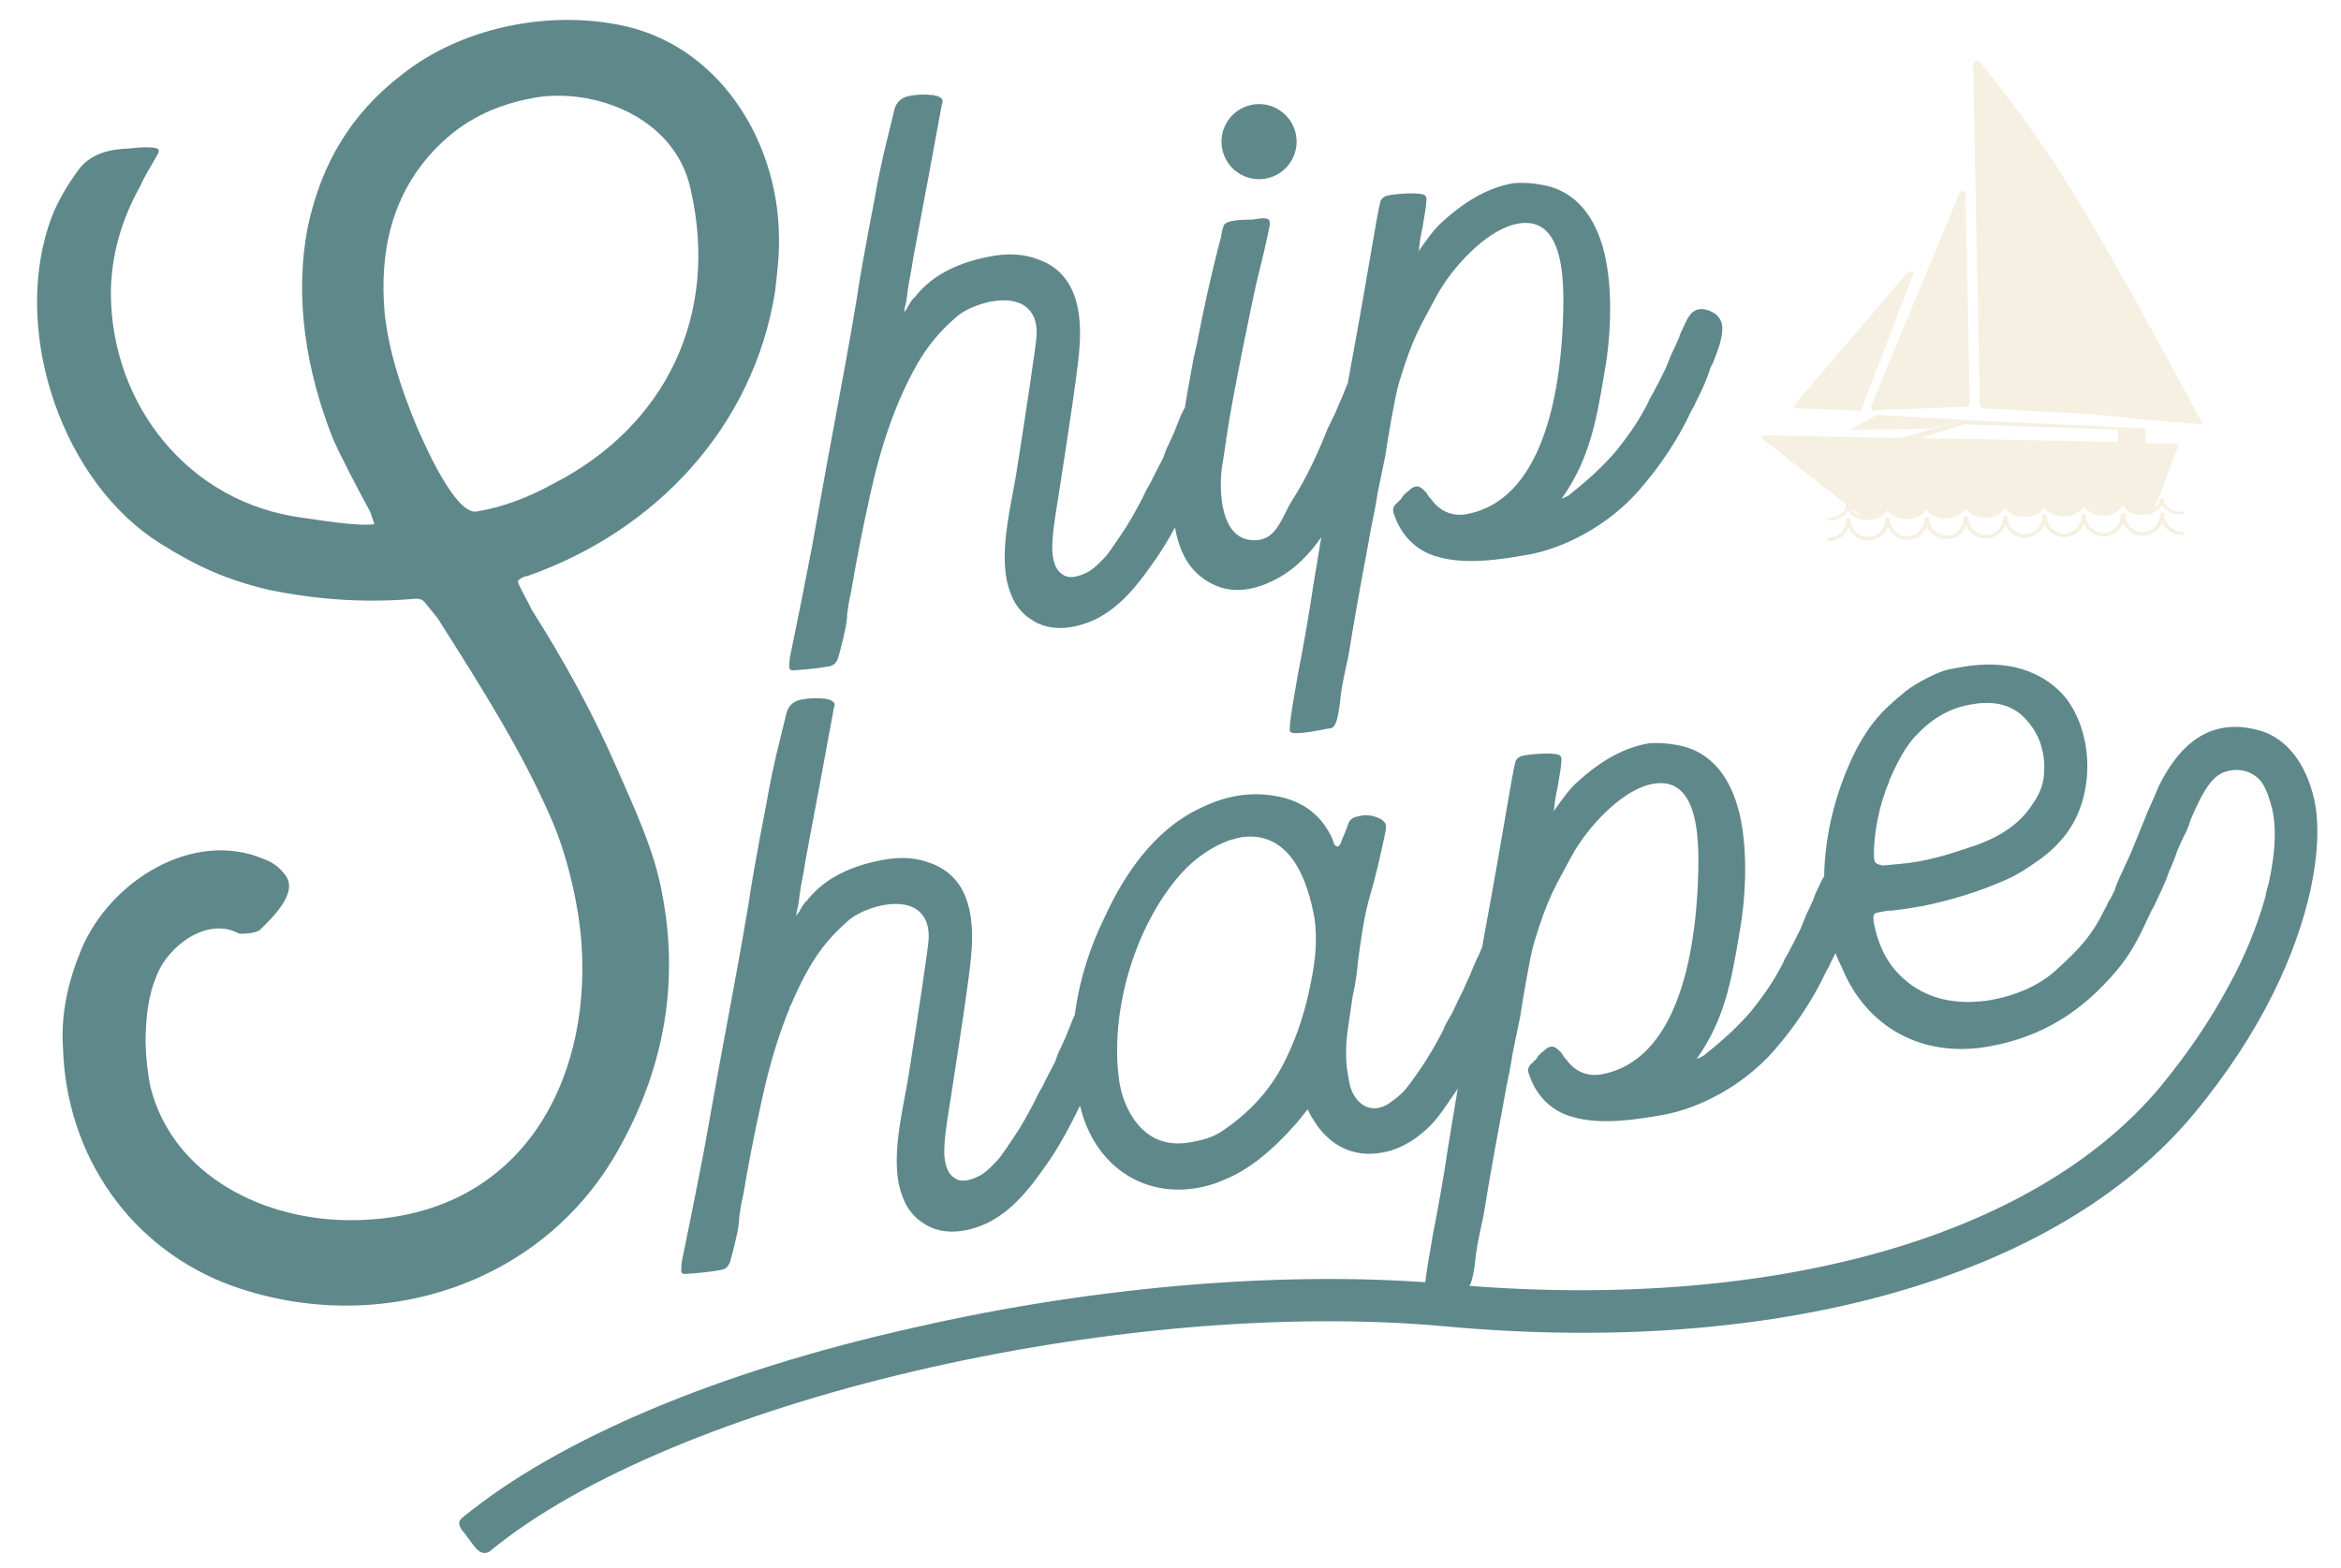
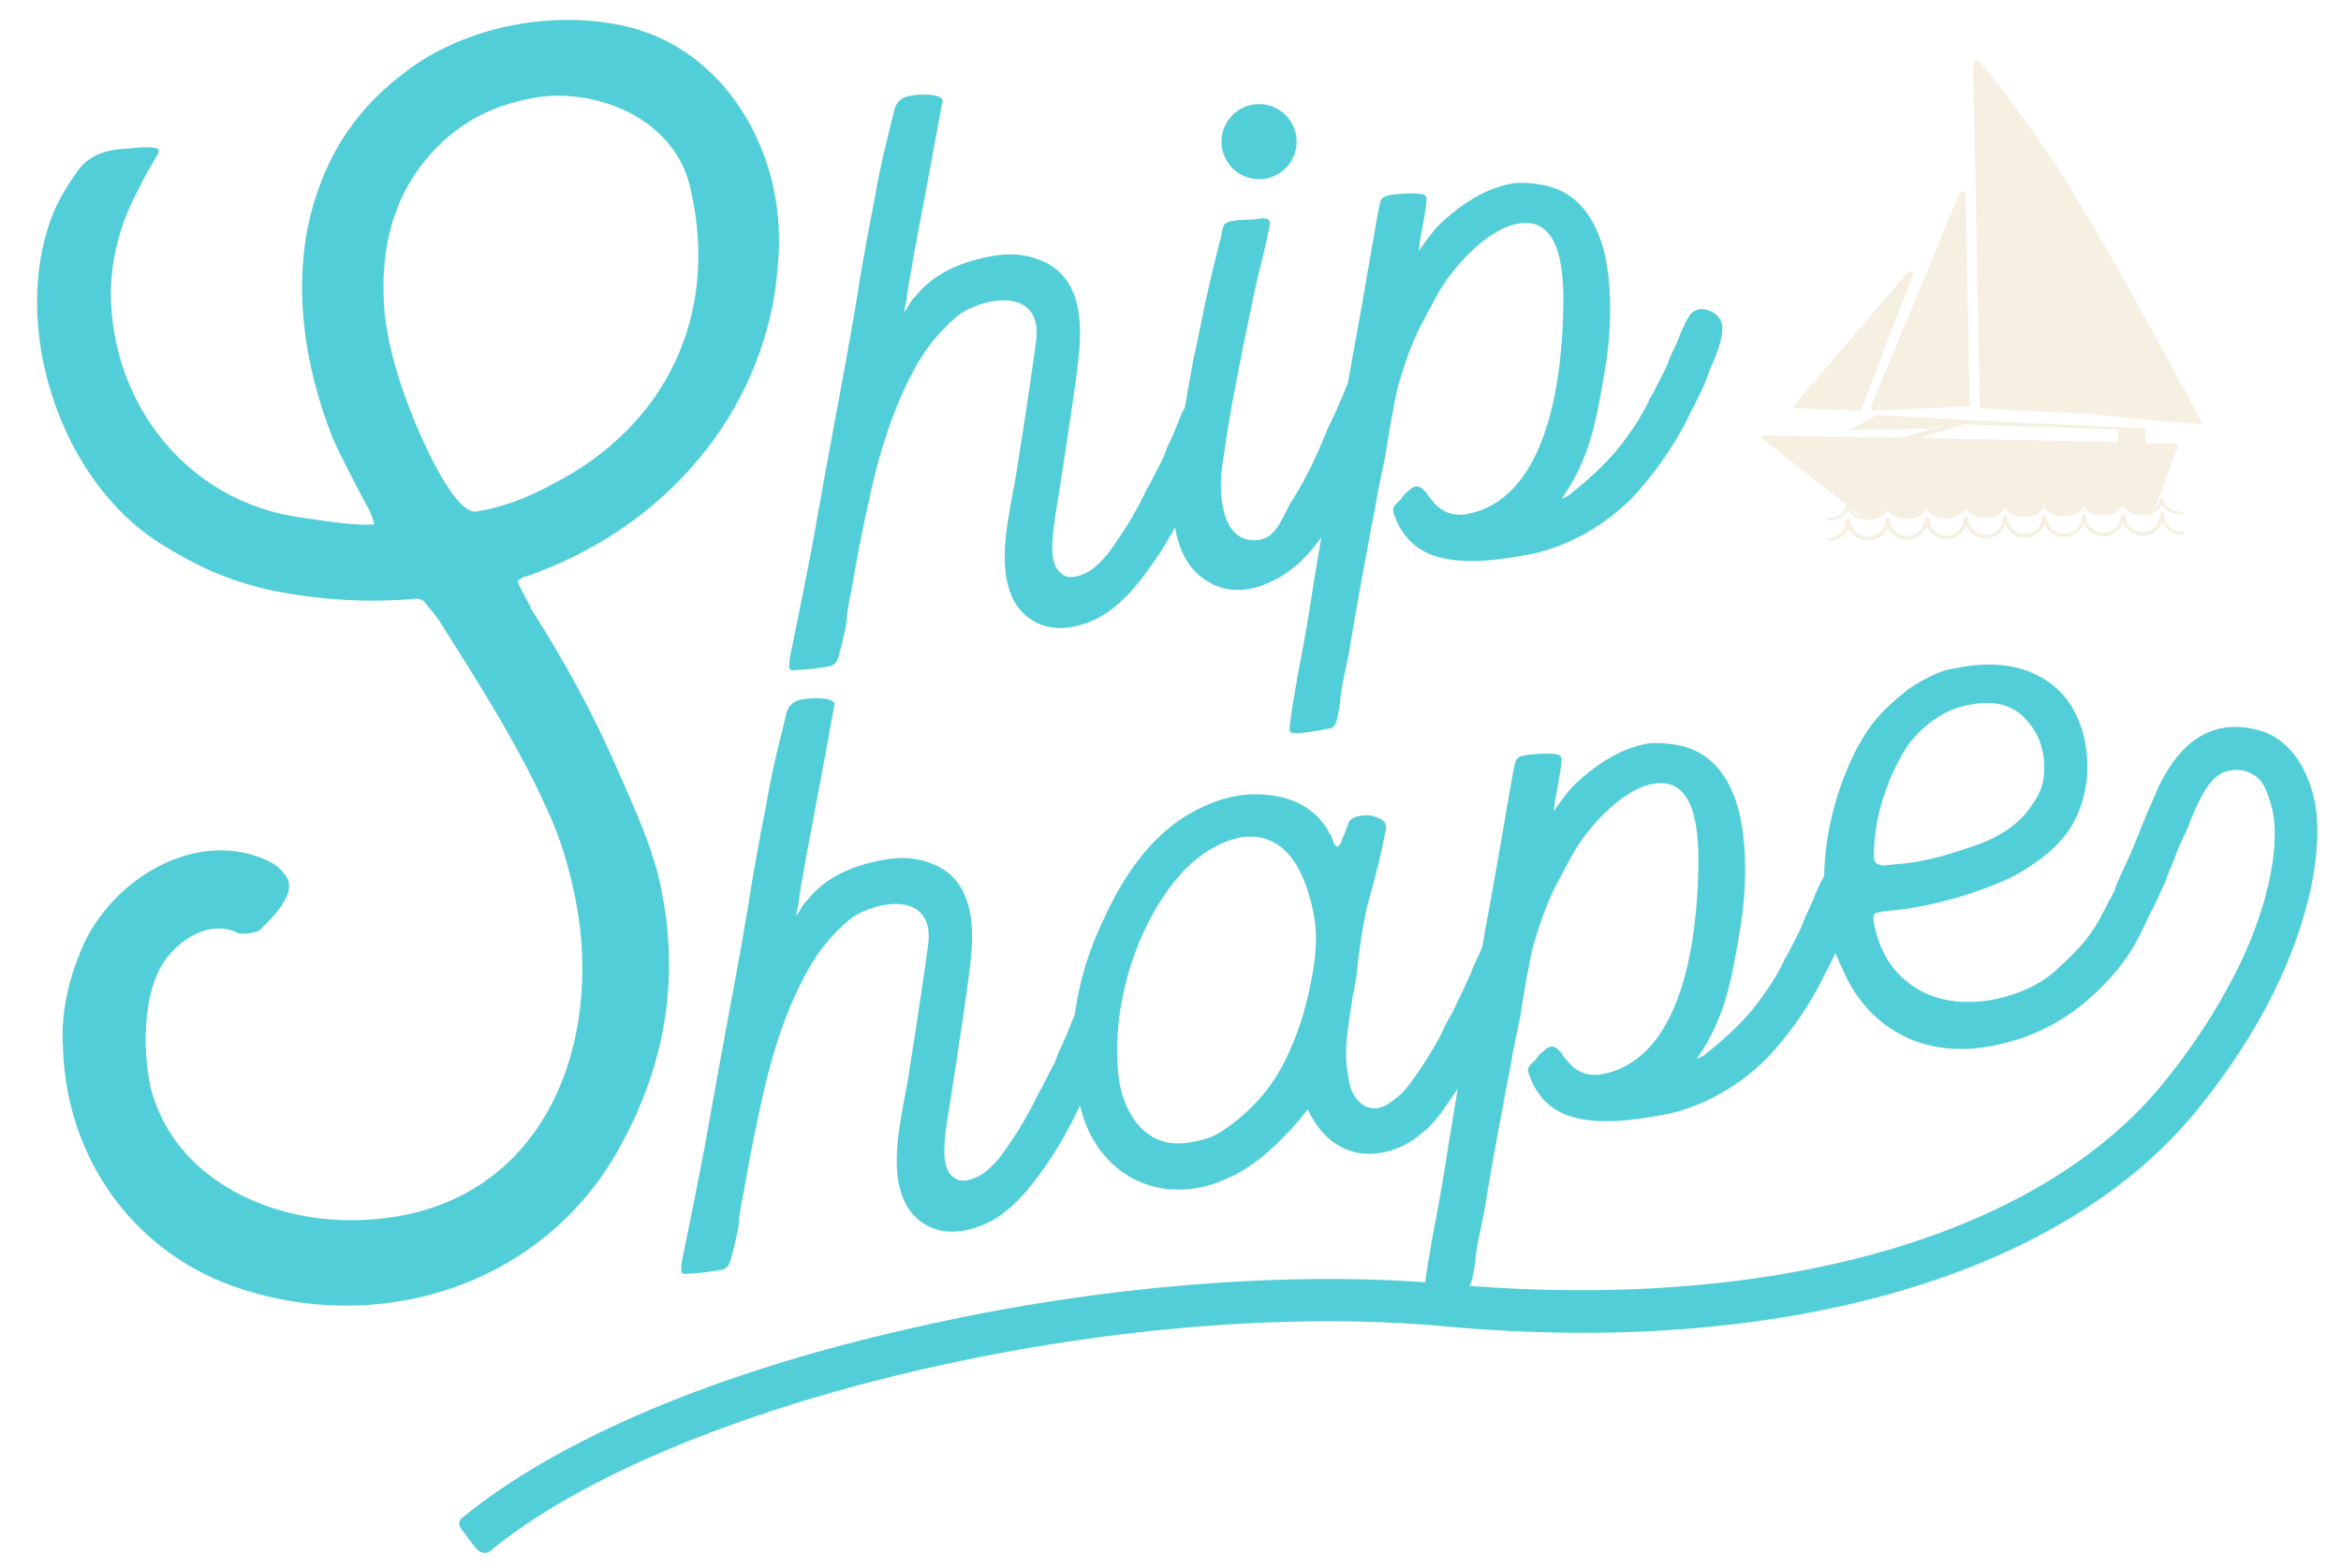
<svg xmlns="http://www.w3.org/2000/svg" xmlns:xlink="http://www.w3.org/1999/xlink" version="1.1" x="0px" y="0px" viewBox="0 0 727 487" enable-background="new 0 0 727 487" xml:space="preserve">
  <g id="Clipping">
    <defs>
      <clipPath id="SVGID_2_">
        <use xlink:href="#SVGID_1_" overflow="visible" />
      </clipPath>
      <path id="SVGID_1_" d="M345.246,317.013c0.16,3.611-1.711,8.07-3.045,11.463c-0.58,0.83-0.882,1.855-1.032,2.367    c-1.141,3.117-2.753,6.316-4.129,9.473c-0.343,0.787-0.923,1.619-1.268,2.41c-3.373,6.91-6.982,13.863-11.464,20.002    c-4.44,6.373-9.973,13.428-17.78,17.25c-6.054,2.779-13.811,4.168-19.908-0.08c-4.392-2.854-6.366-7.111-7.484-12.006    c-2.168-10.771,1.632-24.793,2.982-33.525c2.85-17.979,6.162-40.162,6.253-42.361c0.269-3.93-0.749-6.9-2.772-8.723    c-2.343-2.25-6.356-2.988-11.059-2.148c-0.235,0.043-0.706,0.129-0.941,0.17c-4.19,0.992-7.547,2.562-9.881,4.432    c-5.675,4.898-9.234,9.416-12.39,14.834c-6.463,11.344-11.289,25.066-14.861,41.713c-2.164,9.609-4.051,19.406-5.702,29.164    c-0.562,2.285-0.89,4.525-1.217,6.768c0.017,1.453-0.243,2.713-0.461,4.209c-0.671,3.031-1.342,6.059-2.399,9.646    c-0.496,1.301-1.31,2.176-2.72,2.426c-3.526,0.631-6.859,0.984-10.939,1.23c-0.471,0.084-0.984-0.068-1.261-0.26    c-0.041-0.236-0.361-0.666-0.21-1.178c0.025-1.215,0.135-1.965,0.243-2.711c1.041-5.037,3.38-16.375,6.785-33.965    c3.02-17.037,6.449-35.846,8.444-46.393c2.736-14.557,4.756-26.322,5.451-30.57c0.395-3.227,2.893-17.742,5.452-30.574    c1.174-7.001,2.407-12.316,3.078-15.347c1.125-4.569,2.248-9.138,3.221-13.192c0.562-2.285,2.232-3.795,4.583-4.216l0.235-0.042    c2.116-0.378,4.509-0.563,6.75-0.238l0.235-0.043c0.513,0.152,1.26,0.261,1.771,0.412c1.345,0.73,1.664,1.159,1.168,2.461    c-1.954,10.78-5.795,31.361-8.789,47.181l-0.695,4.248c-1.41,7.045-1.132,7.236-1.61,9.99c-0.411,1.771-0.562,2.285-0.521,2.521    l-0.109,0.746l0.58-0.832l0.386-0.557c0.344-0.785,1.653-2.963,2.316-3.324c5.919-7.605,14.75-11.129,24.154-12.809    c5.172-0.924,10.084-0.588,14.266,1.09c13.208,4.672,13.615,19.156,12.559,29.535c-0.77,7.9-3.144,23.123-4.82,34.098l-1.46,9.48    c-0.544,3.736-1.693,9.523-1.944,14.904c-0.226,4.164,0.446,7.926,2.94,9.662c1.706,1.395,4.375,1.402,8.355-0.766    c2.183-1.361,3.811-3.107,5.632-5.131c1.586-1.98,2.896-4.158,4.633-6.652c2.317-3.324,4.314-7.076,6.312-10.83    c0.538-1.066,0.881-1.857,1.418-2.924l1.117-1.896c1.225-2.646,2.878-5.609,3.952-7.744c0.496-1.299,0.948-2.836,1.679-4.182    c0.881-1.854,1.762-3.711,2.409-5.525l0.345-0.789c1.141-3.115,2.173-5.48,3.65-6.717c1.669-1.512,3.594-1.613,6.238-0.389    C343.825,313.144,345.06,314.618,345.246,317.013z M472.188,294.317c0.16,3.609-1.711,8.068-3.046,11.459    c-0.302,1.025-0.881,1.857-1.032,2.369c-1.099,3.35-2.517,6.273-4.129,9.471c-0.344,0.789-0.688,1.58-1.032,2.369    c-3.718,7.699-7.411,14.182-11.658,20.279c-3.281,4.713-5.514,8.506-9.987,11.975c-2.528,2.15-5.609,3.916-8.815,4.975    c-1.135,0.445-2.309,0.654-3.485,0.865c-8.697,1.557-16.398-2.162-21.286-10.508c-0.64-0.855-1.042-1.756-1.444-2.652    c0,0-0.043-0.234-0.277-0.193c-0.58,0.83-1.201,1.426-1.587,1.98c-0.58,0.832-1.201,1.428-1.588,1.982    c-7.864,8.926-15.058,14.824-22.992,17.941c-2.694,1.209-5.239,1.906-7.826,2.369c-16.455,2.941-30.697-6.156-35.84-22.705    c-2.454-8.293-3.345-17.354-2.826-26.666c0.846-11.553,4.277-23.568,9.606-34.471c4.708-10.303,13.017-24.889,27.139-32.75    c4.643-2.527,9.177-4.311,13.643-5.107c4.231-0.758,8.354-0.767,12.368-0.028c7.75,1.282,13.569,5.337,16.903,11.774    c0.639,0.857,0.807,1.797,1.251,2.932c0.043,0.234,0.404,0.896,1.152,1.008c0.469-0.086,0.621-0.598,0.814-0.875    c0,0,0,0,0.233-0.043l-0.04-0.234c0.301-1.023,0.646-1.811,1.183-2.879c0.302-1.025,0.838-2.092,1.142-3.115    c0.302-1.025,1.351-1.941,2.761-2.191c2.779-0.74,5.021-0.412,7.431,0.854c1.386,0.965,1.747,1.629,1.379,3.637    c-1.41,7.045-3.205,14.643-5.319,21.814c-1.577,6.104-2.405,12.318-3.236,18.533c-0.31,3.691-0.855,7.43-1.677,10.969    c-0.544,3.738-1.092,7.475-1.635,11.213c-0.395,3.225-0.729,8.137,0.111,12.838l0.506,2.82c0.797,4.467,4.224,8.707,8.926,7.865    c0.94-0.168,2.075-0.613,3.166-1.293c1.947-1.32,4.087-2.914,5.867-5.174c4.331-5.627,8.109-11.639,11.331-18.035    c0.303-1.025,0.882-1.857,1.418-2.924l1.117-1.898c1.226-2.646,2.644-5.568,3.718-7.699c0.495-1.303,1.225-2.646,1.913-4.227    c0.646-1.812,1.527-3.668,2.216-5.246l0.535-1.066c1.185-2.879,2.218-5.248,3.417-6.676c1.671-1.514,3.593-1.613,6.28-0.152    C471.002,290.403,472.044,292.157,472.188,294.317z M402.584,268.673c-4.124-6.785-10.246-9.814-17.533-8.512    c-0.94,0.17-2.074,0.613-3.014,0.781c-5.709,1.992-11.316,5.906-15.54,10.785c-13.716,15.553-21.695,41.484-19.087,62.852    c0.833,7.371,4.209,14.043,8.962,17.564c3.645,2.742,8.17,3.633,13.342,2.707c3.762-0.672,7.01-1.496,10.243-3.771    c8.646-5.914,15.12-13.137,19.524-22.414c3.18-6.637,5.766-13.891,7.653-23.689c1.299-6.297,2.045-12.98,1.104-19.605    C407.104,279.024,405.348,273.272,402.584,268.673z M576.801,275.612c0.161,3.609-1.71,8.068-3.044,11.459    c-0.581,0.832-0.881,1.857-1.034,2.367c-1.098,3.352-2.517,6.275-4.129,9.473c-0.343,0.789-0.687,1.58-1.266,2.41    c-4.364,9.516-10.35,18.104-16.393,25.01c-10.074,11.504-23.935,18.105-34.278,19.957c-8.698,1.555-19.554,3.254-28.262,0.686    c-6.617-1.73-11.386-6.697-13.504-13.113c-0.445-1.131-0.655-2.309,0.821-3.541c0.429-0.32,0.815-0.875,1.243-1.195    c0.193-0.277,0.386-0.553,0.579-0.83l0.385-0.553c0.43-0.318,0.815-0.875,1.478-1.236c0.814-0.873,1.478-1.232,2.184-1.359    c1.176-0.211,2.049,0.604,3.241,1.844c0.32,0.43,0.681,1.092,0.999,1.521l0.597,0.621c2.595,3.66,6.265,5.188,10.303,4.707    c24.534-3.9,29.547-38.275,30.524-58.586c0.418-11.236,1.622-35.711-15.095-31.508c-9.276,2.384-19.393,13.655-23.967,21.995    c-5.069,9.641-7.276,12.217-11.85,27.35c-1.207,4.098-3.556,18.104-4.21,22.588c-0.779,3.777-1.561,7.555-2.339,11.336    c-0.546,3.734-1.325,7.514-2.105,11.291l-1.216,6.768c-1.996,10.549-3.949,21.328-5.669,32.068    c-0.889,4.527-1.904,8.346-2.517,13.064c-0.133,1.965-0.569,4.955-1.133,7.236c-0.603,2.053-1.183,2.883-2.635,2.9    c-0.235,0.041-0.469,0.084-0.705,0.125c-2.116,0.379-8.186,1.705-10.706,1.186l-0.276-0.191l-0.277-0.195    c-0.681-1.09,2.465-17.422,2.423-17.658c1.779-9.049,3.473-18.572,4.779-27.541c1.022-6.488,2.24-13.256,3.263-19.746    c1.325-7.516,2.65-15.031,3.975-22.547c1.132-7.236,2.457-14.75,3.782-22.268c3.689-20.068,5.232-29.078,7.841-44.341    c0.218-1.496,1.434-8.263,1.996-10.548c0.15-0.511,0.536-1.066,1.2-1.427c0.427-0.32,1.134-0.445,2.074-0.615    c1.879-0.336,9.764-1.017,10.722,0.268c0.319,0.429,0.402,0.899,0.294,1.646c-0.091,2.201-0.764,5.231-1.198,8.221    c-0.714,2.794-0.956,5.508-1.132,7.238l-0.193,0.277c0.234-0.043,0.234-0.043,0.193-0.277c2.124-3.049,4.826-6.93,7.354-9.079    c7.302-6.644,14.363-10.574,21.887-11.92c3.097-0.311,5.809-0.068,8.563,0.41c11.488,1.827,17.207,10.752,19.803,21.206    c3.019,12.803,1.712,28.564-0.176,38.363c-2.349,14.004-4.562,26.045-13.099,38.002c1.133-0.445,2.268-0.891,3.082-1.762    c5.522-4.385,9.678-8.281,13.708-12.885c3.173-3.961,6.303-8.162,9.031-13.258c0.536-1.066,1.116-1.898,1.419-2.926l1.115-1.896    c1.461-2.688,2.88-5.609,3.953-7.74c0.495-1.303,1.185-2.883,1.679-4.184c0.882-1.855,1.763-3.711,2.451-5.291l0.302-1.021    c1.417-2.924,2.216-5.248,3.65-6.721c1.67-1.512,3.594-1.611,6.238-0.387C575.383,271.739,576.658,273.452,576.801,275.612z     M677.18,257.663c0.396,3.568-1.475,8.027-2.81,11.42c-0.537,1.066-0.881,1.855-1.032,2.367c-1.101,3.352-2.752,6.314-4.129,9.473    c-0.344,0.787-0.923,1.619-1.267,2.41c-3.332,7.145-5.782,12.436-10.584,18.145c-10.61,12.574-23.002,20.611-39.458,23.555    c0,0,0,0-0.94,0.166c-20.024,3.338-37.213-5.961-44.892-24.48c-0.766-1.564-1.529-3.123-2.059-4.727    c-0.169-0.943-0.529-1.604-0.656-2.309c-5.756-18.623-2.654-41.98,7.443-61.497c4.035-7.272,7.016-10.959,15.066-17.494    c3.191-2.511,10.058-6.166,13.584-6.796l3.762-0.672c19.981-3.573,29.438,5.896,32.589,9.942    c8.618,11.561,8.604,30.486-0.251,42.017c-2.358,3.09-5.466,6.07-8.932,8.389c-2.805,1.957-5.608,3.914-9.201,5.527l-0.899,0.402    c-8.32,3.672-17.083,6.209-24.8,7.832l-0.471,0.084c-2.819,0.504-5.642,1.008-8.74,1.318c-0.47,0.084-1.411,0.254-2.157,0.146    c-0.706,0.125-1.411,0.25-2.352,0.42l-0.705,0.125c-1.646,0.293-1.52,0.998-1.461,2.688c1.429,7.992,4.722,14.197,10.113,18.568    c5.434,4.609,12.37,6.766,20.338,6.555c1.923-0.102,3.846-0.203,5.726-0.537c7.758-1.389,15.457-4.463,21.049-9.83    c7.304-6.645,10.71-10.648,14.277-17.836c0.537-1.066,1.116-1.9,1.419-2.924c0.387-0.555,0.772-1.107,1.116-1.896    c1.46-2.688,2.878-5.609,3.953-7.744c0.494-1.299,1.226-2.645,1.678-4.182c0.881-1.854,1.762-3.711,2.451-5.289l0.301-1.023    c1.183-2.881,2.216-5.25,3.652-6.719c1.67-1.512,3.593-1.613,6.28-0.152C675.996,253.751,677.037,255.503,677.18,257.663z     M586.697,242.789c-3.097,7.103-5.025,16.667-4.704,23.888c0.126,0.705,0.21,1.176,0.765,1.562    c0.276,0.191,0.79,0.344,1.812,0.645c3.569-0.395,6.945-0.514,10.707-1.188l0.704-0.125c6.818-1.219,13.661-3.654,18.235-5.201    c7.506-2.797,13.348-6.754,17.126-12.766c2.509-3.603,3.416-6.675,3.49-10.329c0.092-2.201-0.052-4.358-0.706-6.667    c-1.16-5.131-4.544-9.136-7.081-11.107c-3.091-2.358-6.91-3.374-11.226-3.086c-1.219-0.025-2.864,0.268-4.038,0.479    c-6.818,1.219-12.274,4.621-17.546,10.417c-3.41,4.005-5.667,9.019-7.579,13.242L586.697,242.789z M717.604,276.151    c-4.286,19.445-14.718,43.873-36.475,70.084c-42.357,50.756-129.194,75.26-232.295,65.793    c-101.372-9.287-240.14,23.287-296.604,69.773c-0.855,0.639-2.653,1.445-4.845-1.316l-3.192-4.281    c-2.747-3.148-1.227-4.148-0.605-4.744c29.827-24.498,79.68-45.541,140.34-59.059c57.328-13.16,117.855-17.918,166.203-13.463    c98.616,8.812,181.156-13.953,220.726-61.299c7.975-9.676,15.31-20.205,21.304-31.465c4.767-8.615,8.66-18.047,11.336-27.502    c0.218-1.492,0.672-3.031,1.125-4.568c1.561-7.559,2.607-15.264,1.028-22.744c-0.825-3.25-1.841-6.222-3.16-8.17    c-2.275-3.233-6.415-4.676-10.37-3.726c-4.936,0.883-7.899,6.022-11.835,15.216c-0.453,1.537-0.948,2.84-1.485,3.904    c-1.804,3.479-5.204,11.607-5.891,13.186c-0.646,1.812-4.474,10.26-5.674,11.688c-1.116,1.898-5.811,0.068-7.347-0.385    c-2.604-0.99-4.434-3.088-3.443-5.689c1.208-4.1,2.365-5.762,3.55-8.643c0.536-1.066,1.761-3.711,2.257-5.012    c0.344-0.791,2.366-5.762,4.046-9.941c0.301-1.025,3.289-7.382,3.936-9.197c4.791-9.833,13.865-22.857,31.792-17.572    c8.196,2.417,14.218,10.317,16.706,21.517C720.311,256.015,719.834,265.562,717.604,276.151z M378.778,129.503    c0.159,3.61-1.712,8.069-3.046,11.461c-0.579,0.832-0.881,1.856-1.033,2.368c-1.14,3.115-2.751,6.315-4.128,9.473    c-0.344,0.789-0.924,1.621-1.269,2.409c-3.373,6.912-6.981,13.865-11.464,20.002c-4.44,6.374-9.971,13.429-17.779,17.251    c-6.053,2.78-13.81,4.167-19.907-0.081c-4.393-2.853-6.367-7.11-7.484-12.005c-2.168-10.771,1.632-24.793,2.981-33.527    c2.851-17.977,6.162-40.161,6.255-42.361c0.268-3.929-0.749-6.9-2.773-8.723c-2.344-2.249-6.356-2.987-11.058-2.146    c-0.235,0.042-0.706,0.126-0.941,0.168c-4.189,0.992-7.548,2.563-9.881,4.436c-5.675,4.897-9.234,9.415-12.39,14.831    c-6.463,11.344-11.289,25.065-14.861,41.716c-2.164,9.607-4.051,19.404-5.703,29.162c-0.561,2.285-0.889,4.526-1.215,6.769    c0.016,1.451-0.243,2.711-0.461,4.207c-0.672,3.03-1.342,6.062-2.399,9.648c-0.495,1.301-1.31,2.174-2.72,2.427    c-3.526,0.63-6.86,0.983-10.94,1.228c-0.47,0.084-0.982-0.067-1.259-0.261c-0.042-0.234-0.362-0.661-0.21-1.175    c0.025-1.216,0.134-1.964,0.244-2.711c1.04-5.038,3.379-16.374,6.785-33.964c3.018-17.037,6.448-35.846,8.444-46.393    c2.734-14.56,4.755-26.322,5.451-30.571c0.394-3.223,2.893-17.743,5.451-30.573c1.174-7.003,2.407-12.317,3.079-15.349    c1.124-4.568,2.248-9.135,3.221-13.191c0.562-2.283,2.231-3.796,4.583-4.216l0.235-0.042c2.116-0.378,4.509-0.563,6.75-0.236    l0.236-0.042c0.512,0.151,1.259,0.261,1.771,0.411c1.343,0.729,1.663,1.158,1.168,2.459c-1.955,10.782-5.795,31.361-8.789,47.181    l-0.697,4.249c-1.409,7.045-1.132,7.238-1.61,9.991c-0.411,1.773-0.562,2.285-0.521,2.52l-0.109,0.747l0.58-0.831l0.385-0.555    c0.345-0.789,1.654-2.964,2.317-3.326c5.917-7.607,14.75-11.129,24.153-12.81c5.172-0.925,10.084-0.589,14.266,1.09    c13.208,4.673,13.614,19.158,12.559,29.534c-0.771,7.901-3.144,23.124-4.821,34.1l-1.458,9.479    c-0.545,3.738-1.693,9.522-1.944,14.904c-0.227,4.165,0.446,7.926,2.941,9.664c1.705,1.393,4.374,1.401,8.354-0.765    c2.182-1.361,3.811-3.109,5.633-5.132c1.586-1.984,2.896-4.159,4.633-6.652c2.316-3.325,4.314-7.08,6.311-10.832    c0.538-1.067,0.881-1.856,1.419-2.922l1.117-1.898c1.224-2.645,2.878-5.609,3.951-7.741c0.497-1.302,0.95-2.839,1.679-4.182    c0.881-1.856,1.764-3.711,2.408-5.526l0.346-0.789c1.141-3.115,2.172-5.483,3.65-6.718c1.67-1.511,3.594-1.611,6.238-0.388    C377.356,125.633,378.592,127.11,378.778,129.503z M427.173,131.525c-0.537,1.066-0.882,1.855-0.991,2.602    c-3.078,8.558-6.604,15.98-10.749,24c-3.911,7.978-9.896,16.569-18.048,21.181c-7.488,4.25-16.338,6.316-24.543-0.221    c-8.204-6.539-9.299-19.443-8.16-29.353c1.384-12.619,3.514-25.129,5.988-38.43l1.08-4.803c1.889-9.799,4.422-21.413,7.014-31.336    c0.15-0.513,0.301-1.025,0.452-1.538c0.067-0.982,0.327-2.243,0.823-3.543c0.15-0.512,0.772-1.109,3.122-1.529    c1.177-0.21,2.865-0.269,4.551-0.328c0.982,0.066,1.688-0.06,2.393-0.186c0.705-0.127,1.412-0.253,2.628-0.227    c0.748,0.109,1.261,0.26,1.304,0.495c0.274,0.192,0.401,0.898,0.294,1.646c-0.891,4.526-2.686,12.125-3.549,15.434    c-1.838,7.364-8.254,39.321-9.562,48.29c-0.106,0.747-0.175,1.729-0.477,2.753l0.043,0.235c-0.438,2.99-0.873,5.978-1.351,8.733    c-0.896,7.196-0.5,22.931,10.565,22.408c6.751-0.237,8.103-7.55,11.535-12.775c4.356-6.843,7.84-14.501,10.853-22.075    c0.729-1.344,1.226-2.646,1.954-3.989c0.882-1.856,1.528-3.669,2.408-5.525l0.346-0.789c1.14-3.116,2.172-5.484,3.649-6.719    c1.437-1.469,3.359-1.569,6.24-0.387c1.854,0.881,2.854,2.401,3.04,4.794C430.42,123.909,428.549,128.368,427.173,131.525z     M401.72,40.733c1.757,5.75-1.467,12.149-7.218,13.906c-5.986,1.797-12.192-1.703-13.948-7.454    c-1.798-5.988,1.468-12.149,7.452-13.949C393.758,31.481,399.922,34.746,401.72,40.733z M534.87,101.593    c0.161,3.611-1.711,8.069-3.045,11.462c-0.579,0.831-0.881,1.855-1.032,2.367c-1.099,3.351-2.518,6.274-4.129,9.473    c-0.344,0.789-0.688,1.579-1.267,2.409c-4.364,9.513-10.35,18.105-16.394,25.008c-10.073,11.505-23.935,18.107-34.278,19.957    c-8.699,1.555-19.554,3.253-28.261,0.686c-6.616-1.728-11.387-6.697-13.505-13.112c-0.445-1.133-0.654-2.309,0.823-3.542    c0.428-0.32,0.813-0.875,1.241-1.193c0.192-0.277,0.387-0.555,0.579-0.832l0.387-0.554c0.429-0.319,0.813-0.875,1.478-1.235    c0.813-0.874,1.478-1.233,2.183-1.359c1.176-0.21,2.05,0.603,3.241,1.845c0.318,0.428,0.681,1.092,0.999,1.521l0.598,0.62    c2.595,3.66,6.264,5.188,10.303,4.709c24.533-3.902,29.548-38.278,30.524-58.589c0.417-11.233,1.621-35.711-15.096-31.509    c-9.277,2.387-19.393,13.657-23.966,21.996c-5.07,9.64-7.277,12.217-11.849,27.349c-1.21,4.099-3.557,18.104-4.212,22.588    c-0.779,3.779-1.559,7.556-2.34,11.337c-0.545,3.735-1.325,7.515-2.104,11.292l-1.216,6.769    c-1.995,10.545-3.95,21.328-5.669,32.066c-0.89,4.526-1.904,8.347-2.516,13.065c-0.134,1.966-0.569,4.954-1.132,7.24    c-0.604,2.046-1.184,2.878-2.636,2.896c-0.234,0.042-0.471,0.084-0.705,0.125c-2.116,0.379-8.187,1.705-10.706,1.186l-0.276-0.191    l-0.277-0.194c-0.681-1.091,2.464-17.423,2.422-17.658c1.778-9.052,3.473-18.573,4.78-27.542    c1.021-6.491,2.239-13.257,3.262-19.749c1.324-7.515,2.649-15.03,3.975-22.545c1.133-7.237,2.456-14.753,3.782-22.268    c3.69-20.069,5.233-29.078,7.841-44.344c0.219-1.494,1.434-8.261,1.995-10.546c0.152-0.512,0.538-1.065,1.201-1.427    c0.428-0.32,1.133-0.446,2.073-0.614c1.881-0.336,9.765-1.017,10.722,0.266c0.319,0.429,0.404,0.899,0.294,1.647    c-0.091,2.2-0.762,5.231-1.197,8.22c-0.713,2.795-0.957,5.509-1.132,7.237l-0.192,0.277c0.233-0.042,0.233-0.042,0.192-0.277    c2.122-3.047,4.825-6.927,7.353-9.077c7.304-6.645,14.363-10.576,21.888-11.92c3.098-0.311,5.81-0.068,8.562,0.411    c11.487,1.828,17.207,10.751,19.805,21.205c3.017,12.804,1.71,28.563-0.177,38.363c-2.348,14.005-4.561,26.045-13.099,38.004    c1.134-0.445,2.269-0.89,3.082-1.764c5.524-4.383,9.679-8.28,13.708-12.884c3.173-3.963,6.305-8.162,9.032-13.259    c0.537-1.066,1.115-1.898,1.417-2.922l1.117-1.898c1.46-2.687,2.879-5.609,3.953-7.741c0.494-1.302,1.184-2.882,1.678-4.183    c0.882-1.855,1.763-3.711,2.45-5.29l0.303-1.024c1.418-2.921,2.216-5.249,3.65-6.719c1.671-1.511,3.593-1.612,6.239-0.387    C533.451,97.723,534.728,99.436,534.87,101.593z M171.353,254.72c-9.151-21.208-21.787-41.121-34.423-61.037    c-1.145-2.14-3.184-4.182-4.776-6.272c-1.095-1.692-2.886-1.494-4.678-1.295c-14.833,1.188-29.467,0.088-43.851-2.854    c-13.042-3.089-22.099-7.076-33.793-14.397c-30.207-18.875-45.671-64.325-34.908-98.168c1.993-6.571,5.429-12.393,9.363-17.816    c3.935-5.425,10.157-6.567,16.03-6.765c2.24-0.248,4.479-0.496,6.77-0.296c2.289,0.201,2.787,0.599,1.641,2.54    c-1.893,3.385-3.835,6.321-5.279,9.655c-5.678,10.152-8.967,21.401-9.021,33.196c0.188,34.445,23.969,64.916,59.408,69.608    c5.524,0.748,16.624,2.694,22.448,2.048c0,0-0.697-2.19-1.343-3.933c-2.836-5.128-9.152-17.126-11.589-22.752    c-8.206-20.86-12.081-43.558-7.742-65.806c4.188-19.511,13.352-35.038,29.235-47.226c17.923-14.23,44.057-19.845,66.753-15.556    c31.008,5.634,49.713,35.308,50.3,65.173c0.197,5.874-0.502,11.846-1.201,17.819c-6.684,42.008-37.109,74.402-76.834,88.325    c-1.345,0.149-3.485,1.292-2.938,2.14c0.647,1.742,4.03,7.715,4.08,8.163c10.447,16.531,18.953,31.915,26.861,50.084    c5.471,12.546,11.389,25.042,13.774,38.384c5.316,27.527,0.479,53.457-12.322,77.098c-23.211,44.291-75.332,60.947-121.12,44.703    c-31.653-11.457-51.653-40.533-52.636-73.982c-0.743-10.803,1.75-21.055,5.686-30.562c8.967-21.4,34.856-37.42,56.753-28.053    c2.838,1.047,4.829,2.639,6.419,4.73c4.678,5.379-3.937,13.586-7.621,17.17c-0.797,0.996-5.278,1.492-6.67,1.193    c-9.655-5.279-21.804,3.775-25.34,12.783c-2.89,6.668-3.49,13.537-3.592,20.805c0.099,4.979,0.645,9.904,1.588,14.336    c7.158,27.779,35.874,41.377,62.603,41.137c51.668-0.281,74.23-42.234,71.209-85.887    C179.706,281.005,176.227,265.972,171.353,254.72z M129.187,131.958c2.438,5.625,12.186,28.128,18.855,26.937    c8.463-1.391,16.278-4.525,23.547-8.504c35.198-17.957,51.784-52.445,42.939-91.373c-4.82-23.048-30.75-31.968-48.969-28.589    c-11.996,2.236-21.456,6.912-29.622,15.071c-14.689,14.78-18.08,33.294-16.494,51.711    C120.733,108.859,124.213,119.812,129.187,131.958z" />
    </defs>
    <g id="Strokes" clip-path="url(#SVGID_2_)">
-       <path fill="none" stroke="#5F888B" stroke-width="19" stroke-miterlimit="10" d="M252.33,210.999L286.33,26 M531.596,96.842    C484.524,212.683,434,153.333,434,153.333c35.667,34.667,54.926-16.845,59.179-52.511S468.5,62.5,468.5,62.5    s-41.003,31.167-42.901,53.5 M437.998,57.105l-31.333,171.896 M269.33,129c0,0,26.122-57.564,54.197-38.992    c0,0,10.628,5.718-4.586,88.325c0,0,16.062,36.668,51.059-37.999C382.438,113.794,387.333,65,387.333,65    s-34.456,142.615,7.708,105.273c34.558-30.605,37.188-112.271,37.188-112.271" />
-       <path fill="none" stroke="#5F888B" stroke-width="19" stroke-miterlimit="10" d="M220,397.333l33.666-182.292 M295,290.354    c0,0-19.5,84.146,0,85.646s47-63.671,47-63.671s8.63-57.165,49.963-59.829l12.537,6l8.5,10l-4.761,16.87 M479.333,232.333    c0,0-15.334,125.333-58.667,120.667c0,0-20.665-4.336,4.335-106.67 M143.668,479.328c82-59,180.331-66.995,180.331-66.995    c14.667-12.667,191.334-4.666,191.334-4.666c3.333-0.667,109.004,2.994,171.004-81.006s-0.337-110.327-8.104-80.355    s-33.879,82.688-80.229,69.355c0,0-36.007-4.386-21.674-58.053c14.333-53.667,47.673-61.288,63.007-28.28    c6.087,13.103,0.912,23.239-12.667,31.667c-20.628,12.804-55.097,20.616-55.097,20.616    c-52.761,103.61-96.239,46.056-96.239,46.056c42.334,40.334,53.999-25.999,53.999-25.999    c24.002-82.667-22.704-58.757-27.665-59.67c0,0-31.251,33.753-31.918,38.753 M450.75,396.875    c0.75-18.25,30.249-160.541,30.249-160.541 M337.575,324.313c0,0,7.925,57.687,48.425,30.187s32.496-97.033,37.998-104.017     M295,293.5c-13-57-58.697,15.556-58.697,15.556" />
-       <path fill="none" stroke="#5F888B" stroke-width="35" stroke-miterlimit="10" d="M42,41.666c0,0-40.333,70.667,3,107s87,25,87,25    s67.667-12.333,76-36.333c0,0,54.667-78.664-6.333-113.333c0,0-62-23.001-87.333,30.665s16.121,98.667,13.394,100.667    s51.967,82.354,55.273,93.666c3.372,11.537,32,62.333-7.333,110.667s-102.667,31.333-108.333,24s-34.667-26.334-34.667-51.333    c0,0-1.334-39.668,14.666-48.001s18-12.666,40-1.666" />
+       <path fill="none" stroke="#52CED8" stroke-width="19" stroke-miterlimit="10" d="M252.33,210.999L286.33,26 M531.596,96.842    C484.524,212.683,434,153.333,434,153.333c35.667,34.667,54.926-16.845,59.179-52.511S468.5,62.5,468.5,62.5    s-41.003,31.167-42.901,53.5 M437.998,57.105l-31.333,171.896 M269.33,129c0,0,26.122-57.564,54.197-38.992    c0,0,10.628,5.718-4.586,88.325c0,0,16.062,36.668,51.059-37.999C382.438,113.794,387.333,65,387.333,65    s-34.456,142.615,7.708,105.273c34.558-30.605,37.188-112.271,37.188-112.271" />
+       <path fill="none" stroke="#52CED8" stroke-width="19" stroke-miterlimit="10" d="M220,397.333l33.666-182.292 M295,290.354    c0,0-19.5,84.146,0,85.646s47-63.671,47-63.671s8.63-57.165,49.963-59.829l12.537,6l8.5,10l-4.761,16.87 M479.333,232.333    c0,0-15.334,125.333-58.667,120.667c0,0-20.665-4.336,4.335-106.67 M143.668,479.328c82-59,180.331-66.995,180.331-66.995    c14.667-12.667,191.334-4.666,191.334-4.666c3.333-0.667,109.004,2.994,171.004-81.006s-0.337-110.327-8.104-80.355    s-33.879,82.688-80.229,69.355c0,0-36.007-4.386-21.674-58.053c14.333-53.667,47.673-61.288,63.007-28.28    c6.087,13.103,0.912,23.239-12.667,31.667c-20.628,12.804-55.097,20.616-55.097,20.616    c-52.761,103.61-96.239,46.056-96.239,46.056c42.334,40.334,53.999-25.999,53.999-25.999    c24.002-82.667-22.704-58.757-27.665-59.67c0,0-31.251,33.753-31.918,38.753 M450.75,396.875    c0.75-18.25,30.249-160.541,30.249-160.541 M337.575,324.313c0,0,7.925,57.687,48.425,30.187s32.496-97.033,37.998-104.017     M295,293.5c-13-57-58.697,15.556-58.697,15.556" />
+       <path fill="none" stroke="#52CED8" stroke-width="35" stroke-miterlimit="10" d="M42,41.666c0,0-40.333,70.667,3,107s87,25,87,25    s67.667-12.333,76-36.333c0,0,54.667-78.664-6.333-113.333c0,0-62-23.001-87.333,30.665s16.121,98.667,13.394,100.667    s51.967,82.354,55.273,93.666c3.372,11.537,32,62.333-7.333,110.667s-102.667,31.333-108.333,24s-34.667-26.334-34.667-51.333    c0,0-1.334-39.668,14.666-48.001s18-12.666,40-1.666" />
    </g>
  </g>
  <g id="Dot">
-     <circle fill="#5F888B" cx="390.999" cy="44.002" r="11.665" />
+     <circle fill="#52CED8" cx="390.999" cy="44.002" r="11.665" />
  </g>
  <g id="Boat">
    <g>
      <g>
        <path fill="#F5F0E1" d="M568.011,167.002c2.98-0.053,5.35-2.518,5.29-5.492c-0.006-0.318,0.244-0.575,0.561-0.58     c0.049-0.002,0.086,0.005,0.129,0.014c0.31-0.088,0.701,0.179,0.706,0.542c0.061,2.979,2.526,5.355,5.509,5.304     c2.978-0.052,5.35-2.517,5.291-5.493c-0.006-0.318,0.244-0.575,0.561-0.58c0.045-0.001,0.085,0.005,0.123,0.015     c0.043-0.011,0.081-0.018,0.135-0.02c0.309-0.005,0.571,0.243,0.578,0.56c0.06,2.966,2.525,5.348,5.487,5.305     c2.964-0.06,5.332-2.528,5.272-5.492c-0.005-0.318,0.248-0.575,0.563-0.58c0.045,0,0.086,0.005,0.125,0.016     c0.312-0.09,0.706,0.178,0.713,0.539c0.06,2.98,2.525,5.357,5.504,5.305c2.98-0.052,5.347-2.518,5.288-5.492     c-0.006-0.319,0.25-0.574,0.559-0.58c0.052-0.001,0.092,0.006,0.132,0.015c0.037-0.01,0.082-0.018,0.13-0.019     c0.312-0.006,0.576,0.242,0.583,0.56c0.058,2.979,2.525,5.357,5.509,5.305c2.969-0.051,5.346-2.518,5.289-5.493     c-0.007-0.317,0.244-0.574,0.559-0.58c0.048,0,0.091,0.006,0.127,0.015c0.308-0.09,0.703,0.179,0.71,0.542     c0.06,2.966,2.521,5.347,5.486,5.304c2.965-0.06,5.331-2.528,5.272-5.491c-0.006-0.318,0.244-0.575,0.559-0.581     c0.044-0.001,0.093,0.006,0.129,0.015c0.311-0.089,0.706,0.179,0.708,0.54c0.06,2.98,2.526,5.357,5.506,5.306     c2.978-0.052,5.352-2.517,5.293-5.493c-0.006-0.317,0.247-0.575,0.558-0.58c0.049-0.001,0.091,0.005,0.129,0.014     c0.038-0.01,0.082-0.018,0.127-0.02c0.316-0.005,0.583,0.242,0.59,0.56c0.057,2.98,2.521,5.357,5.502,5.305     c2.976-0.052,5.353-2.518,5.292-5.492c-0.003-0.317,0.248-0.574,0.563-0.58c0.045,0,0.088,0.005,0.123,0.014     c0.036-0.01,0.08-0.018,0.13-0.019c0.313-0.006,0.58,0.242,0.585,0.56c0.06,2.966,2.518,5.348,5.481,5.304     c2.968-0.059,5.332-2.528,5.273-5.491c-0.006-0.317,0.244-0.575,0.557-0.581c0.048,0,0.092,0.006,0.128,0.016     c0.314-0.091,0.706,0.179,0.712,0.541c0.058,2.978,2.527,5.355,5.506,5.303c0.312-0.004,0.575,0.244,0.582,0.563     c0.005,0.319-0.247,0.574-0.558,0.58c-2.724,0.048-5.17-1.61-6.181-4.063c-0.893,2.428-3.194,4.151-5.841,4.268l-0.008,0.005     l-0.342,0.006l-0.013-0.005c-2.626-0.042-4.977-1.682-5.962-4.067c-0.916,2.493-3.295,4.233-6.016,4.281     c-2.717,0.047-5.166-1.61-6.174-4.067c-0.92,2.491-3.3,4.233-6.021,4.279c-2.719,0.048-5.162-1.611-6.18-4.067     c-0.899,2.45-3.23,4.178-5.902,4.274l-0.282,0.01l-0.003-0.007c-2.63-0.041-4.979-1.681-5.963-4.065     c-0.919,2.491-3.288,4.231-6.012,4.279c-2.724,0.047-5.175-1.61-6.184-4.067c-0.921,2.491-3.297,4.231-6.013,4.279     c-2.724,0.047-5.178-1.609-6.185-4.067c-0.903,2.438-3.211,4.169-5.866,4.273l-0.012,0.004l-0.315,0.005v-0.005     c-2.626-0.042-4.979-1.682-5.959-4.066c-0.916,2.492-3.293,4.233-6.016,4.28c-2.719,0.048-5.172-1.609-6.187-4.067     c-0.911,2.491-3.289,4.231-6.013,4.28c-0.315,0.005-0.575-0.241-0.579-0.561C567.443,167.266,567.691,167.008,568.011,167.002z" />
      </g>
      <g>
        <path fill="#F5F0E1" d="M547.216,135.624c0.147-0.237,0.474-0.394,0.889-0.401l0.007,0l41.967,0.828     c0.331-0.076,0.746-0.168,0.85-0.179l18.71-5.383l0.058-0.017l56.562,2.578c0.499,0.019-6.695-0.618,0,0l0.093,4.638l9.165,0.053     c0.292,0.002,0.562,0.103,0.731,0.267c0.173,0.167,0.227,0.381,0.152,0.584l-7.241,19.354c0.968-0.734,1.514-1.71,1.494-2.727     c-0.005-0.227,0.244-0.415,0.559-0.42c0.05,0,0.092,0.004,0.129,0.012c0.315-0.074,0.705,0.124,0.708,0.384     c0.041,2.131,2.501,3.822,5.477,3.771c0.312-0.005,0.572,0.173,0.576,0.401c0.007,0.228-0.245,0.416-0.561,0.421     c-2.724,0.047-5.159-1.131-6.157-2.884c-0.502,0.976-1.465,1.815-2.729,2.378l-0.272,0.726l-0.385-0.389     c-0.025-0.024-0.046-0.043-0.066-0.066c-0.779,0.258-1.59,0.406-2.41,0.435l-0.004,0.009l-0.342,0.006l-0.006-0.009     c-2.63-0.018-4.966-1.18-5.938-2.881c-0.931,1.789-3.32,3.051-6.042,3.099c-2.714,0.047-5.154-1.131-6.152-2.886     c-0.932,1.788-3.318,3.051-6.041,3.099c-2.72,0.046-5.151-1.131-6.156-2.887c-0.914,1.761-3.254,3.01-5.925,3.089l-0.286,0.013     v-0.009c-2.629-0.019-4.969-1.179-5.942-2.881c-0.93,1.789-3.314,3.05-6.035,3.099c-2.719,0.047-5.163-1.131-6.161-2.887     c-0.931,1.789-3.314,3.051-6.037,3.098c-2.72,0.048-5.16-1.13-6.156-2.885c-0.917,1.751-3.238,3.001-5.896,3.087l-0.004,0.009     l-0.318,0.001v-0.004c-2.627-0.018-4.97-1.179-5.937-2.882c-0.88,1.686-3.054,2.903-5.61,3.064     c-0.141,0.056-0.295,0.057-0.351,0.059c-0.272,0.005-0.608-0.051-0.608-0.051c-2.507-0.099-4.691-1.239-5.625-2.86     c-0.927,1.79-3.314,3.052-6.04,3.099c-0.316,0.004-0.572-0.175-0.576-0.401c-0.005-0.229,0.242-0.417,0.562-0.422     c2.979-0.051,5.363-1.829,5.321-3.958c-0.001-0.096,0.037-0.184,0.116-0.255l-25.95-20.294     C547.116,136.165,547.052,135.875,547.216,135.624z M657.754,137.312l-0.076-3.853l-47.806-1.629l-13.5,4.236L657.754,137.312z      M574.799,157.812c0.45,1.222,1.695,2.201,3.354,2.62L574.799,157.812z" />
      </g>
      <g>
        <path fill="#F5F0E1" d="M647.698,128.535l-31.729-1.649c-0.636-0.05-1.115-0.618-1.13-1.324l-2.082-105.428     c-0.011-0.482,0.208-0.939,0.582-1.184c0.365-0.241,0.846-0.256,1.214-0.016c0.363,0.228,16.139,19.814,26.371,36.265     c9.735,15.654,17.934,29.64,43.083,76.394C683.964,132.297,648.327,128.524,647.698,128.535z" />
      </g>
      <g>
        <path fill="#F5F0E1" d="M610.799,126.339l-28.881,1.149l-0.016,0c-0.528,0.009-0.968-0.413-0.978-0.939     c-0.003-0.209,0.066-0.419,0.19-0.587l27.475-66.085c0.169-0.413,0.621-0.654,1.057-0.564c0.438,0.082,0.76,0.466,0.769,0.916     l1.29,65.143C611.715,125.885,611.307,126.322,610.799,126.339z" />
      </g>
      <g>
        <path fill="#F5F0E1" d="M577.22,127.567l-19.841-0.765l-0.012-0.001c-0.354-0.018-0.723-0.618-0.617-0.413     c1.348,2.647,0.066-0.162,0.159-0.227l35.319-41.322c0.359-0.425,0.976-0.659,1.434-0.544c0.464,0.107,0.666,0.527,0.487,0.99     l-16.145,41.938C577.927,127.425,577.572,127.583,577.22,127.567z" />
      </g>
      <g display="none" opacity="0.8">
        <g display="inline">
          <g>
            <path fill="#F5F0E1" d="M583.274,167.852c2.01-0.035,2.755,0.624,1.663,1.47c-0.117,0.09-0.036,0.158,0.179,0.155       c0.03,0,0.059-0.002,0.089-0.005c0.182,0.021,0.542-0.063,0.676-0.166c1.091-0.847,3.611-1.562,5.625-1.596       c2.008-0.036,2.753,0.624,1.663,1.469c-0.116,0.091-0.036,0.16,0.179,0.155c0.029,0,0.057-0.002,0.087-0.005       c0.023,0.002,0.049,0.003,0.083,0.003c0.211-0.004,0.478-0.079,0.594-0.168c1.088-0.844,3.609-1.561,5.608-1.598       c2.001-0.034,2.738,0.63,1.653,1.471c-0.116,0.091-0.035,0.159,0.179,0.156c0.031-0.001,0.061-0.002,0.093-0.007       c0.18,0.022,0.542-0.062,0.676-0.165c1.09-0.848,3.611-1.562,5.621-1.597c2.012-0.035,2.753,0.623,1.661,1.469       c-0.117,0.091-0.032,0.159,0.175,0.155c0.035,0,0.065-0.002,0.095-0.005c0.021,0.002,0.051,0.003,0.083,0.002       c0.211-0.003,0.479-0.079,0.595-0.169c1.092-0.846,3.615-1.561,5.623-1.595c2.007-0.036,2.756,0.624,1.666,1.469       c-0.117,0.09-0.037,0.159,0.177,0.155c0.03,0,0.062-0.001,0.09-0.006c0.18,0.022,0.542-0.062,0.676-0.166       c1.087-0.842,3.603-1.56,5.61-1.597c1.997-0.033,2.735,0.631,1.65,1.47c-0.118,0.09-0.039,0.159,0.174,0.156       c0.032-0.001,0.064-0.003,0.093-0.007c0.184,0.022,0.54-0.061,0.676-0.165c1.092-0.845,3.614-1.562,5.621-1.597       c2.012-0.035,2.759,0.625,1.665,1.471c-0.115,0.089-0.035,0.159,0.175,0.154c0.035,0,0.062-0.003,0.093-0.005       c0.022,0.002,0.05,0.002,0.082,0.002c0.212-0.003,0.479-0.078,0.598-0.168c1.092-0.846,3.609-1.562,5.621-1.597       c2.009-0.035,2.757,0.624,1.666,1.469c-0.115,0.092-0.036,0.159,0.177,0.156c0.033,0,0.062-0.002,0.09-0.006       c0.019,0.003,0.05,0.003,0.082,0.003c0.211-0.004,0.48-0.079,0.598-0.168c1.086-0.843,3.604-1.558,5.605-1.596       c2-0.033,2.738,0.629,1.654,1.47c-0.119,0.09-0.04,0.159,0.172,0.155c0.033,0,0.062-0.003,0.093-0.006       c0.179,0.02,0.544-0.063,0.676-0.167c1.091-0.845,3.612-1.561,5.622-1.596c0.213-0.003,0.48-0.079,0.596-0.169       c0.117-0.091,0.036-0.159-0.176-0.156c-1.839,0.033-4.089,0.542-5.643,1.257c0.248-0.674-0.71-1.124-2.473-1.114l-0.002-0.001       l-0.23,0.004l-0.011,0.002c-1.804,0.056-3.981,0.561-5.497,1.253c0.258-0.693-0.748-1.146-2.587-1.113       c-1.831,0.032-4.084,0.541-5.644,1.258c0.259-0.693-0.748-1.147-2.587-1.115c-1.834,0.032-4.082,0.542-5.647,1.258       c0.256-0.68-0.72-1.133-2.508-1.114l-0.188,0l-0.006,0.002c-1.806,0.056-3.982,0.561-5.496,1.253       c0.255-0.693-0.745-1.146-2.582-1.115c-1.839,0.033-4.094,0.542-5.648,1.258c0.253-0.692-0.75-1.146-2.585-1.113       c-1.838,0.031-4.095,0.54-5.649,1.257c0.247-0.677-0.712-1.129-2.485-1.115l-0.007,0l-0.212,0.003l-0.004,0.002       c-1.8,0.054-3.981,0.56-5.492,1.252c0.255-0.693-0.748-1.146-2.586-1.114c-1.834,0.032-4.093,0.542-5.651,1.258       c0.263-0.693-0.745-1.146-2.584-1.114c-0.211,0.003-0.477,0.078-0.593,0.167C582.981,167.785,583.057,167.855,583.274,167.852z       " />
          </g>
          <g>
            <path fill="#F5F0E1" d="M558.026,177.106c0.015,0.062,0.183,0.104,0.464,0.099h0.004l28.872-0.936       c0.2,0.015,0.45,0.034,0.519,0.035l10.838,1.216l0.036,0.004l39.436-1.677c0.344-0.012-4.782,0.288,0,0l1.699-1.318       l6.264-0.167c0.198-0.005,0.415-0.039,0.59-0.089c0.18-0.051,0.29-0.11,0.31-0.168l1.908-5.371       c0.399,0.193,0.426,0.46,0.055,0.747c-0.085,0.066,0.02,0.115,0.23,0.112c0.034-0.001,0.064-0.004,0.092-0.006       c0.191,0.015,0.524-0.047,0.617-0.122c0.783-0.604,3.054-1.125,5.061-1.16c0.214-0.004,0.453-0.06,0.539-0.125       c0.084-0.064-0.023-0.113-0.236-0.109c-1.838,0.032-3.912,0.409-5.212,0.921c0.004-0.267-0.354-0.491-1.018-0.629l0.07-0.204       l-0.397,0.119c-0.026,0.006-0.049,0.014-0.069,0.02c-0.438-0.062-0.938-0.089-1.489-0.085l0.002-0.002l-0.232,0.005       l-0.006,0.001c-1.796,0.05-3.798,0.419-5.061,0.918c-0.006-0.49-1.187-0.81-3.022-0.779c-1.831,0.032-3.91,0.409-5.21,0.922       c-0.002-0.49-1.183-0.81-3.021-0.778c-1.833,0.032-3.908,0.408-5.211,0.923c-0.001-0.483-1.151-0.8-2.943-0.78l-0.192,0.003       l-0.002,0.001c-1.796,0.05-3.8,0.419-5.064,0.917c-0.002-0.49-1.181-0.81-3.016-0.777c-1.837,0.031-3.918,0.409-5.215,0.922       c-0.001-0.49-1.183-0.812-3.018-0.778c-1.837,0.032-3.917,0.408-5.214,0.924c-0.003-0.484-1.144-0.799-2.924-0.782       l-0.001-0.001l-0.216,0.005l-0.002,0c-1.795,0.05-3.8,0.418-5.059,0.918c-0.006-0.462-1.058-0.77-2.737-0.775       c-0.079-0.013-0.184-0.01-0.222-0.01c-0.182,0.003-0.432,0.022-0.432,0.022c-1.74,0.073-3.632,0.431-4.845,0.908       c0.003-0.493-1.176-0.812-3.016-0.78c-0.214,0.004-0.45,0.059-0.535,0.123c-0.083,0.066,0.021,0.116,0.234,0.111       c2.012-0.035,3.008,0.429,2.228,1.034c-0.036,0.029-0.04,0.054-0.014,0.071l-24.847,6.194       C558.149,176.952,558.004,177.038,558.026,177.106z M633.905,174.781l-1.411,1.095l-33.134,1.259l-7.7-0.975L633.905,174.781z        M584.653,170.347c0.734-0.354,1.929-0.653,3.205-0.8L584.653,170.347z" />
          </g>
          <g>
            <path fill="#F5F0E1" d="M623.957,177.439l-22.191,1.001c-0.451,0.021-0.981,0.194-1.239,0.392l-38.671,29.962       c-0.174,0.137-0.184,0.262-0.022,0.325c0.167,0.062,0.487,0.058,0.824-0.014c0.331-0.073,17.992-5.895,30.772-10.738       c12.161-4.604,22.688-8.711,56.336-22.4C649.987,175.768,624.383,177.433,623.957,177.439z" />
          </g>
          <g>
            <path fill="#F5F0E1" d="M598.049,178.681l-19.263,0.153l-0.013,0.001c-0.355,0.006-0.804,0.132-0.995,0.282       c-0.077,0.061-0.102,0.117-0.078,0.165l-4.638,18.301c-0.029,0.113,0.192,0.174,0.521,0.143       c0.327-0.032,0.682-0.147,0.846-0.274l23.896-18.512C598.514,178.794,598.388,178.677,598.049,178.681z" />
          </g>
          <g>
            <path fill="#F5F0E1" d="M575.613,178.89l-13.785,0.55h-0.008c-0.248,0.011-0.706,0.187-0.562,0.127       c1.85-0.775-0.016,0.046,0.025,0.061l9.453,11.142c0.093,0.116,0.435,0.168,0.788,0.131c0.353-0.04,0.638-0.162,0.682-0.291       l3.822-11.634C576.045,178.919,575.858,178.88,575.613,178.89z" />
          </g>
        </g>
      </g>
      <polygon fill="#F5F0E1" points="574.3,133.579 582.954,128.89 610.284,130.461 599.152,133.146   " />
    </g>
  </g>
</svg>
